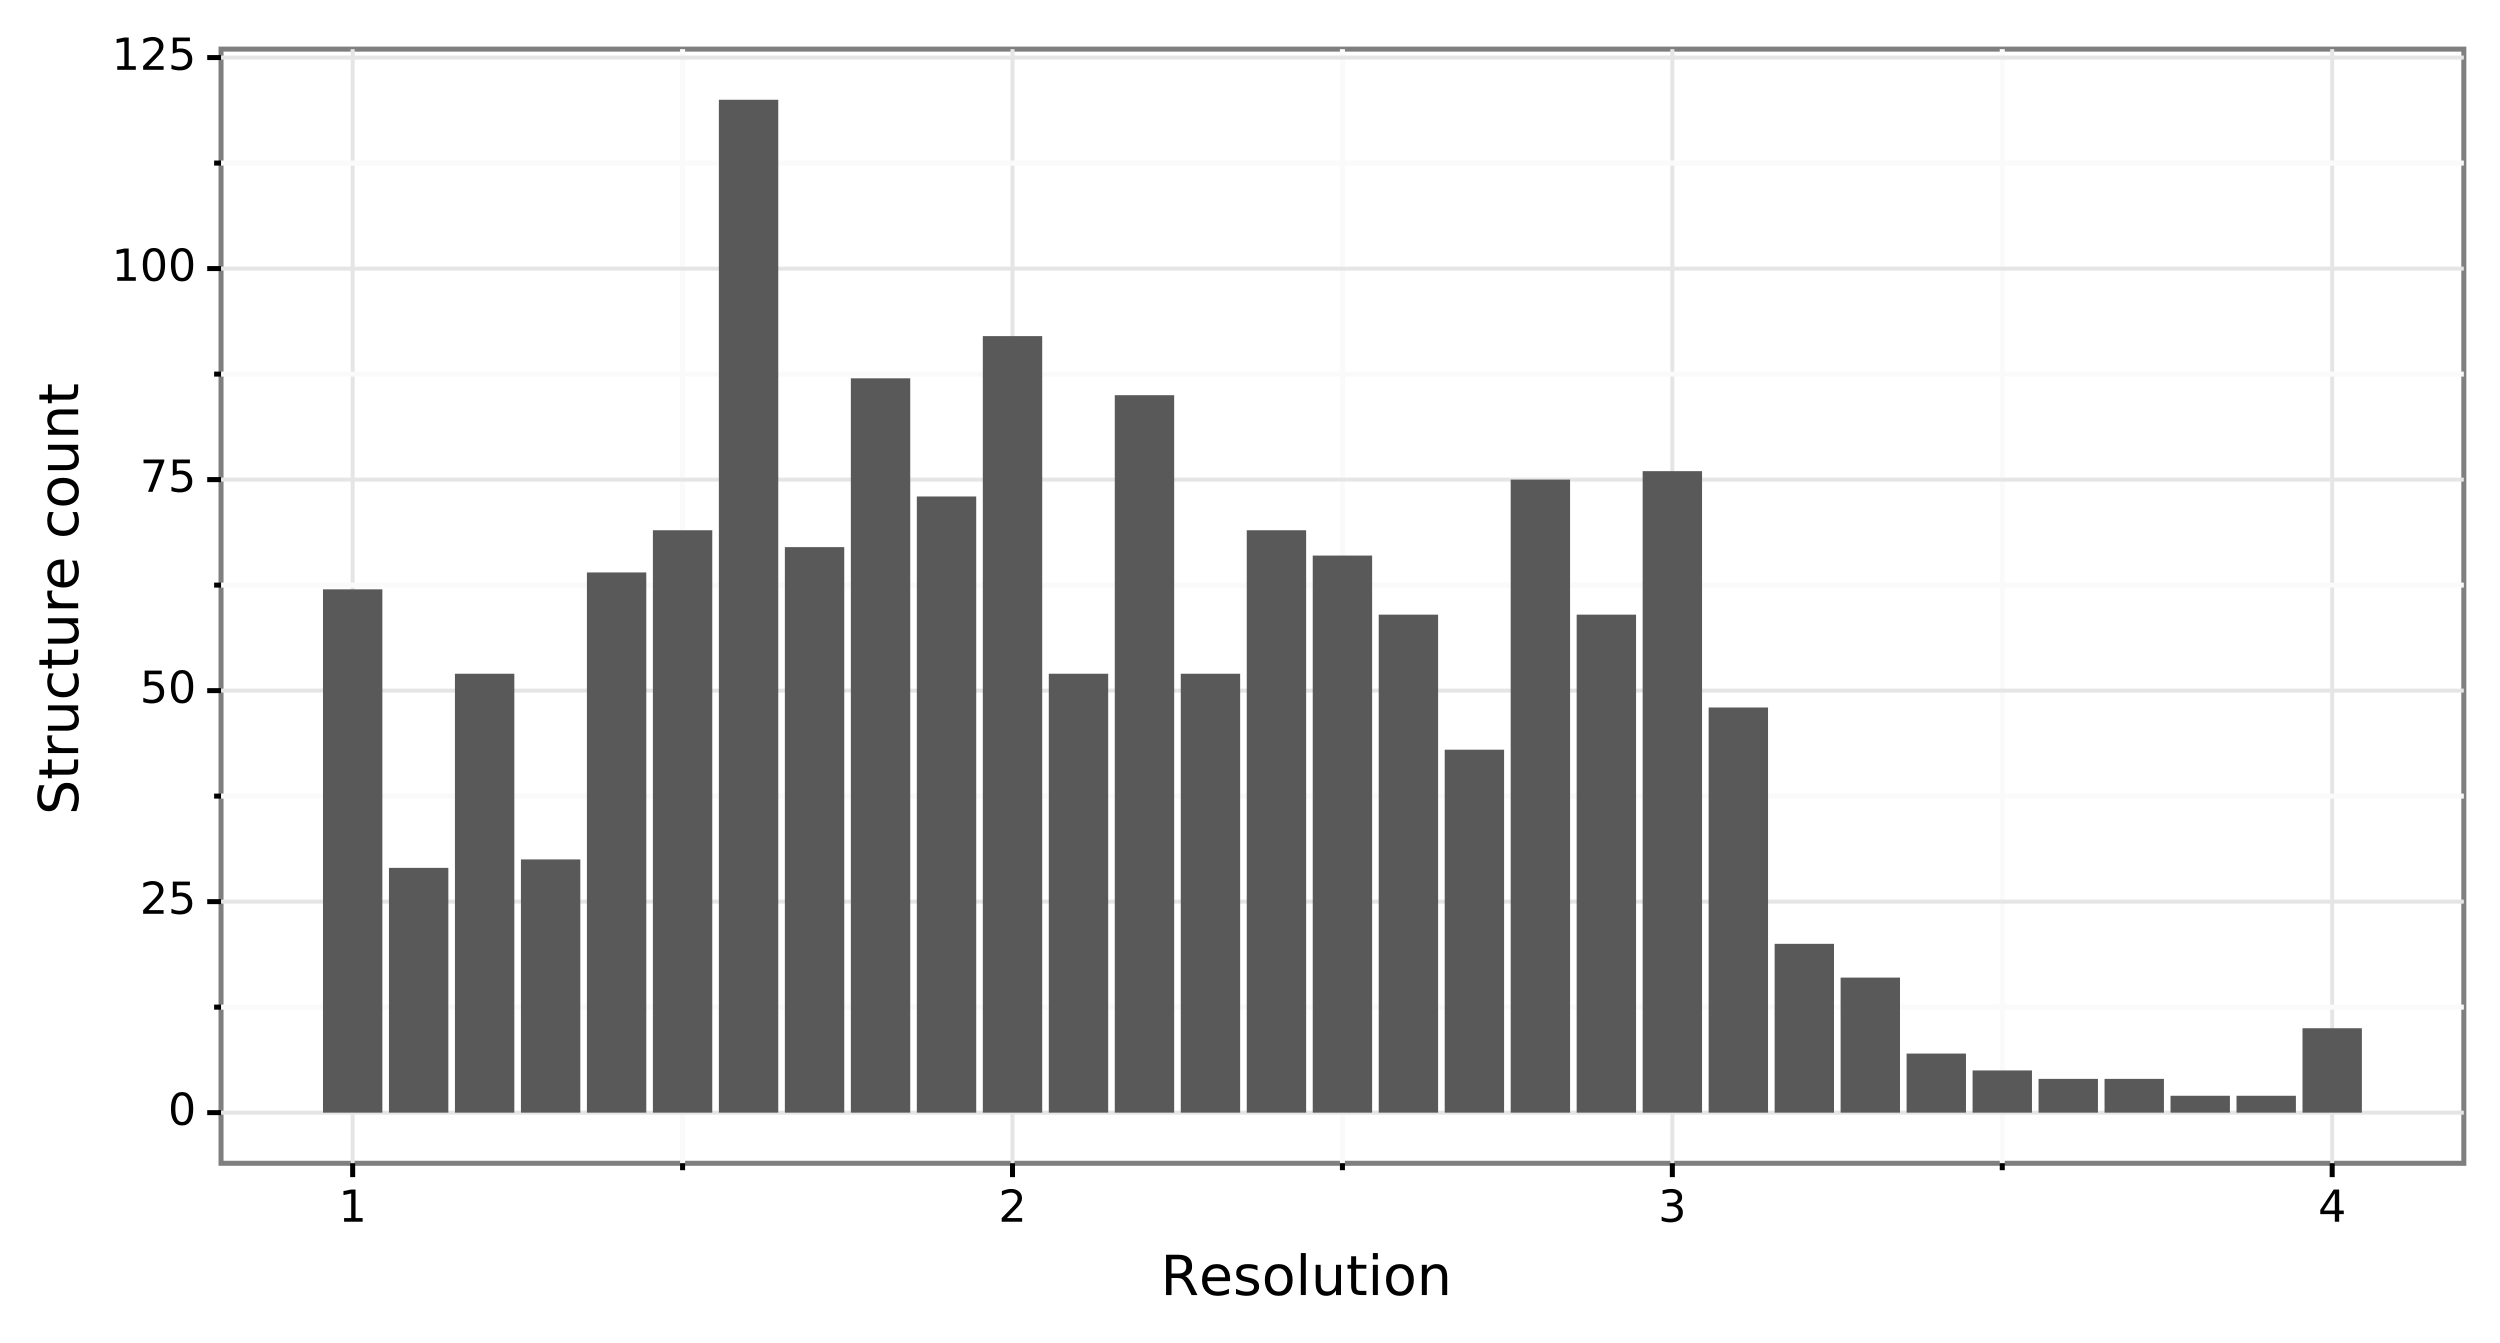
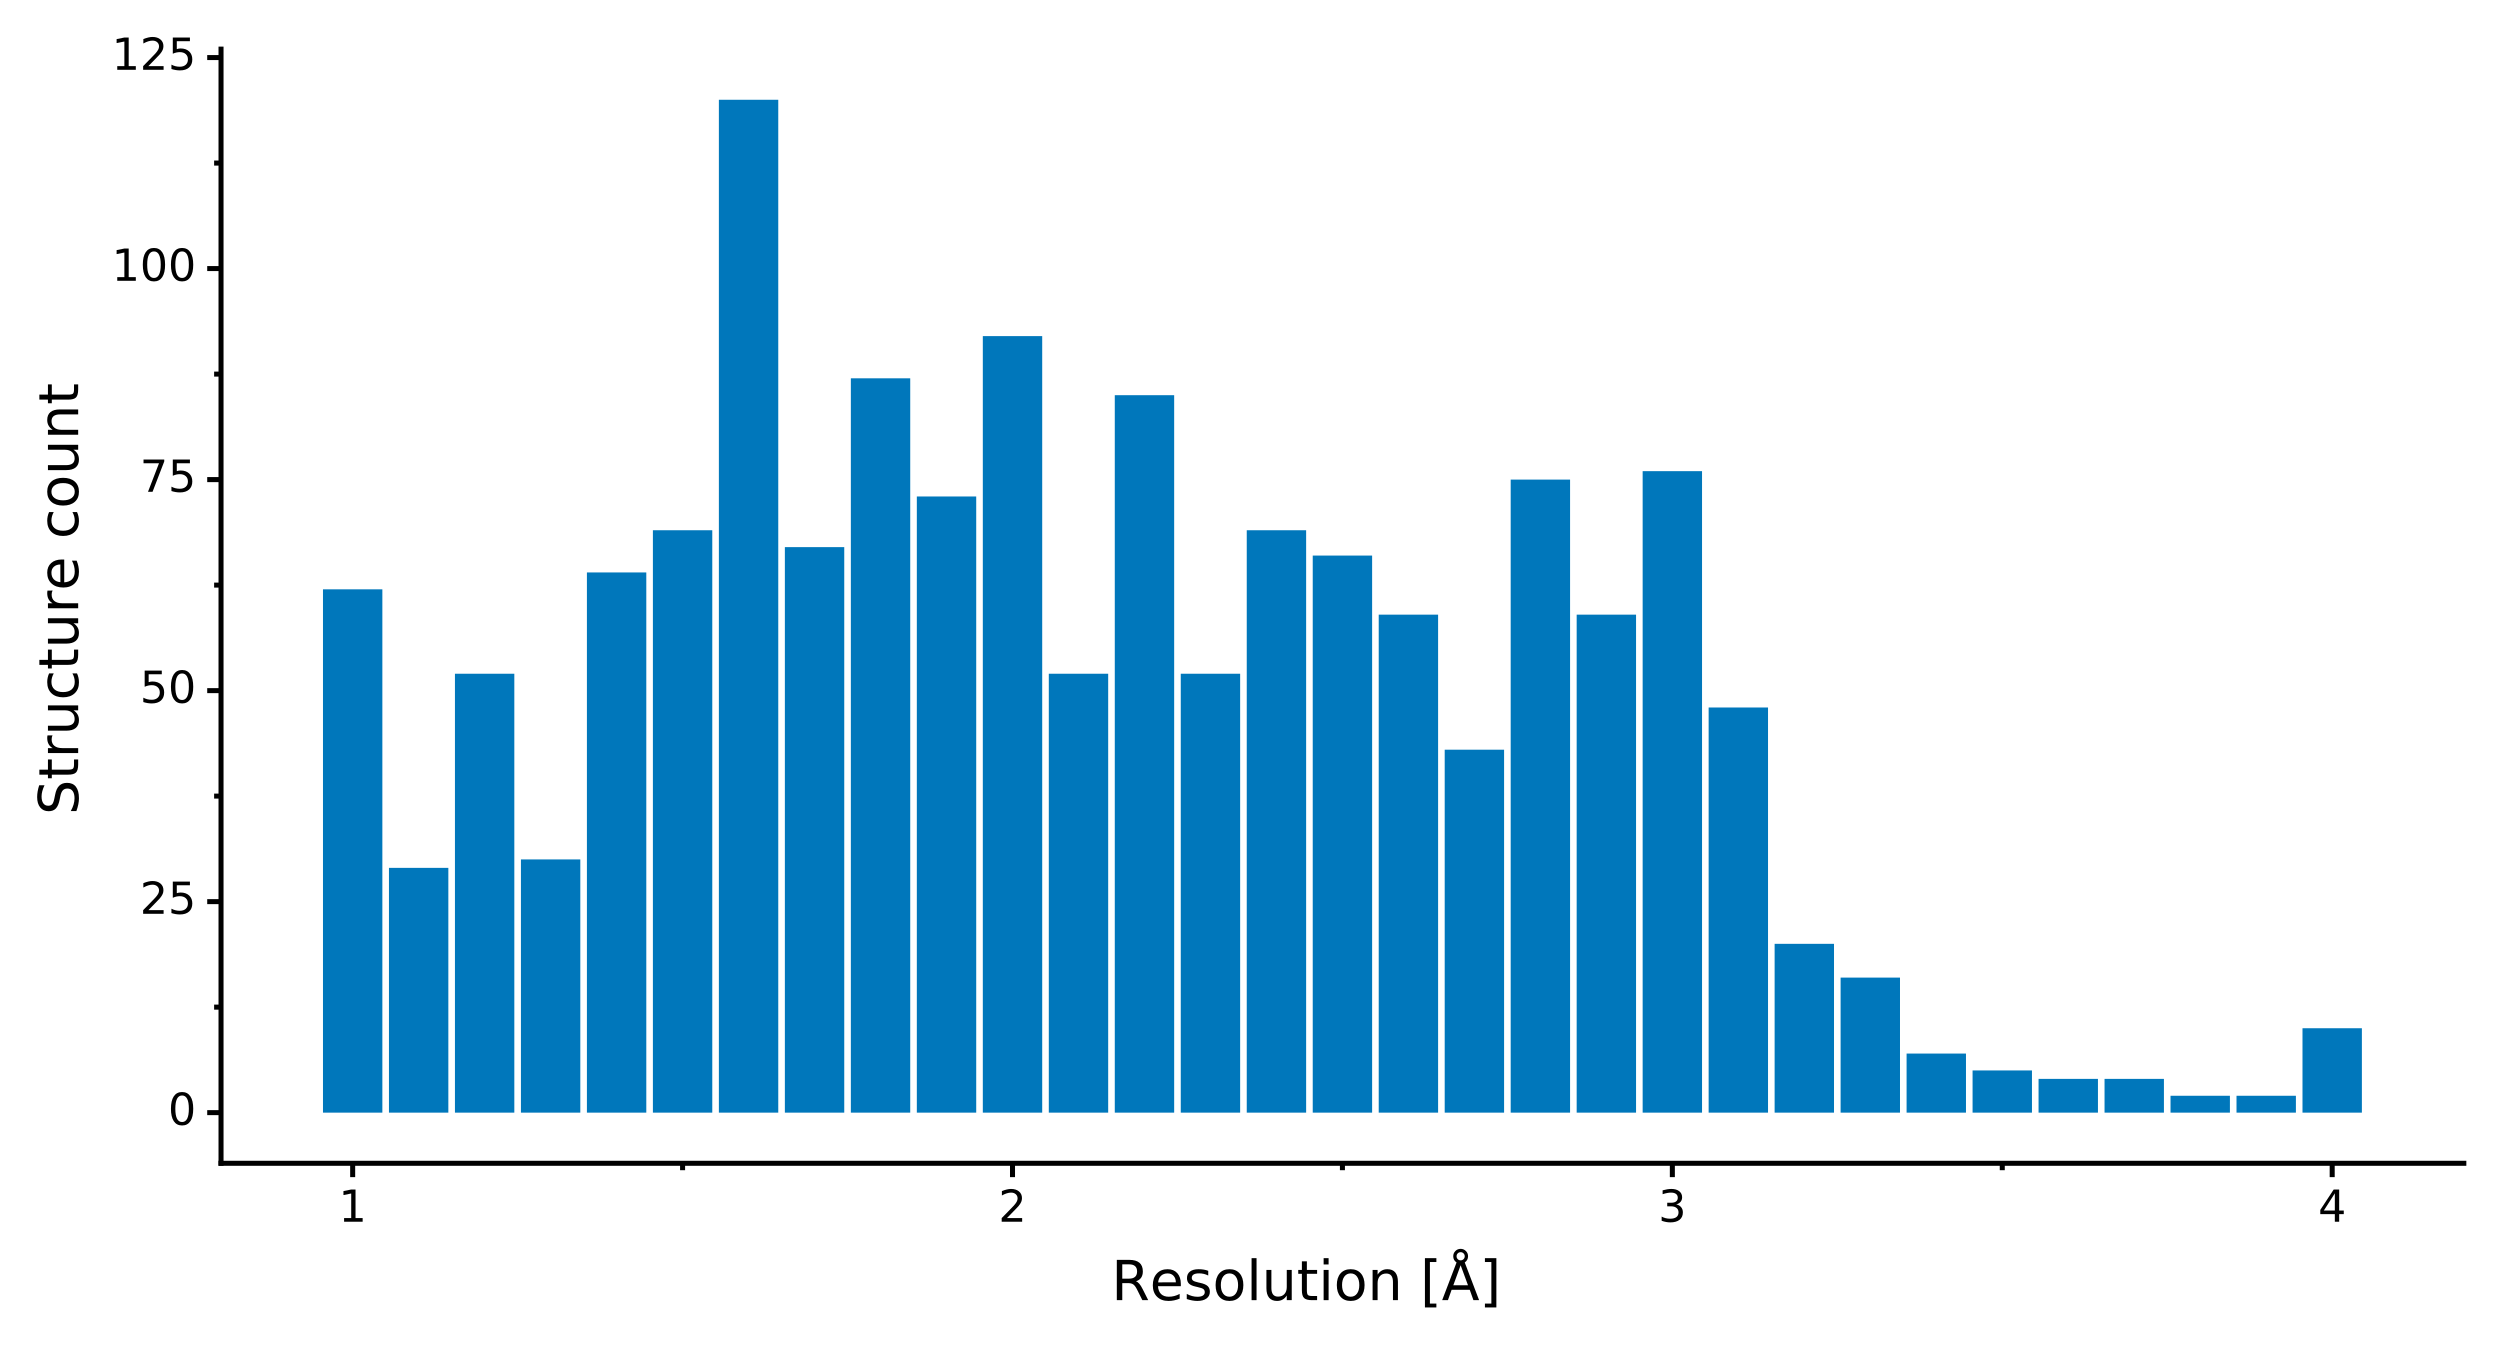
- <svg xmlns="http://www.w3.org/2000/svg" xmlns:xlink="http://www.w3.org/1999/xlink" height="267.251pt" version="1.1" viewBox="0 0 497.593 267.251" width="497.593pt">
+ <svg xmlns="http://www.w3.org/2000/svg" xmlns:xlink="http://www.w3.org/1999/xlink" height="268.267pt" version="1.1" viewBox="0 0 497.593 268.267" width="497.593pt">
  <defs>
    <style type="text/css">
*{stroke-linecap:butt;stroke-linejoin:round;}
  </style>
  </defs>
  <g id="figure_1">
    <g id="patch_1">
-       <path d="M 0 267.251  L 497.593 267.251  L 497.593 0  L 0 0  z " style="fill:#ffffff;stroke:#ffffff;stroke-linejoin:miter;" />
+       <path d="M 0 268.267  L 497.593 268.267  L 497.593 0  L 0 0  z " style="fill:#ffffff;stroke:#ffffff;stroke-linejoin:miter;" />
    </g>
    <g id="axes_1">
      <g id="patch_2">
-         <path d="M 43.993 231.538  L 490.393 231.538  L 490.393 9.778  L 43.993 9.778  z " style="fill:#ffffff;stroke:#7f7f7f;stroke-linejoin:miter;" />
+         <path d="M 43.993 231.538  L 490.393 231.538  L 490.393 9.778  L 43.993 9.778  z " style="fill:#ffffff;" />
      </g>
      <g id="matplotlib.axis_1">
        <g id="xtick_1">
          <g id="line2d_1">
-             <path clip-path="url(#pb5c8cccde1)" d="M 70.194 231.538  L 70.194 9.778  " style="fill:none;stroke:#e5e5e5;stroke-width:0.8;" />
-           </g>
-           <g id="line2d_2">
            <path d="M 70.194 231.538  " style="fill:none;stroke:#000000;stroke-width:1.5;" />
            <defs>
-               <path d="M 0 0  L 0 2.75  " id="m7a4b0e0c43" style="stroke:#000000;" />
-             </defs>
-             <g>
-               <use style="stroke:#000000;" x="70.194" xlink:href="#m7a4b0e0c43" y="231.538" />
+               <path d="M 0 0  L 0 2.75  " id="m43cfe80aae" style="stroke:#000000;" />
+             </defs>
+             <g>
+               <use style="stroke:#000000;" x="70.194" xlink:href="#m43cfe80aae" y="231.538" />
            </g>
          </g>
          <g id="text_1">
            <defs>
              <path d="M 12.406 8.297  L 28.516 8.297  L 28.516 63.922  L 10.984 60.406  L 10.984 69.391  L 28.422 72.906  L 38.281 72.906  L 38.281 8.297  L 54.391 8.297  L 54.391 0  L 12.406 0  z " id="DejaVuSans-49" />
            </defs>
            <g transform="translate(67.39432 243.175)scale(0.088 -0.088)">
              <use xlink:href="#DejaVuSans-49" />
            </g>
          </g>
        </g>
        <g id="xtick_2">
-           <g id="line2d_3">
-             <path clip-path="url(#pb5c8cccde1)" d="M 201.527 231.538  L 201.527 9.778  " style="fill:none;stroke:#e5e5e5;stroke-width:0.8;" />
-           </g>
-           <g id="line2d_4">
+           <g id="line2d_2">
            <path d="M 201.527 231.538  " style="fill:none;stroke:#000000;stroke-width:1.5;" />
            <g>
-               <use style="stroke:#000000;" x="201.527" xlink:href="#m7a4b0e0c43" y="231.538" />
+               <use style="stroke:#000000;" x="201.527" xlink:href="#m43cfe80aae" y="231.538" />
            </g>
          </g>
          <g id="text_2">
            <defs>
              <path d="M 19.188 8.297  L 53.609 8.297  L 53.609 0  L 7.328 0  L 7.328 8.297  Q 12.938 14.109 22.625 23.891  Q 32.328 33.688 34.812 36.531  Q 39.547 41.844 41.422 45.531  Q 43.312 49.219 43.312 52.781  Q 43.312 58.594 39.234 62.25  Q 35.156 65.922 28.609 65.922  Q 23.969 65.922 18.812 64.312  Q 13.672 62.703 7.812 59.422  L 7.812 69.391  Q 13.766 71.781 18.938 73  Q 24.125 74.219 28.422 74.219  Q 39.75 74.219 46.484 68.547  Q 53.219 62.891 53.219 53.422  Q 53.219 48.922 51.531 44.891  Q 49.859 40.875 45.406 35.406  Q 44.188 33.984 37.641 27.219  Q 31.109 20.453 19.188 8.297  z " id="DejaVuSans-50" />
            </defs>
            <g transform="translate(198.7271 243.175)scale(0.088 -0.088)">
              <use xlink:href="#DejaVuSans-50" />
            </g>
          </g>
        </g>
        <g id="xtick_3">
-           <g id="line2d_5">
-             <path clip-path="url(#pb5c8cccde1)" d="M 332.859 231.538  L 332.859 9.778  " style="fill:none;stroke:#e5e5e5;stroke-width:0.8;" />
-           </g>
-           <g id="line2d_6">
+           <g id="line2d_3">
            <path d="M 332.859 231.538  " style="fill:none;stroke:#000000;stroke-width:1.5;" />
            <g>
-               <use style="stroke:#000000;" x="332.859" xlink:href="#m7a4b0e0c43" y="231.538" />
+               <use style="stroke:#000000;" x="332.859" xlink:href="#m43cfe80aae" y="231.538" />
            </g>
          </g>
          <g id="text_3">
            <defs>
              <path d="M 40.578 39.312  Q 47.656 37.797 51.625 33  Q 55.609 28.219 55.609 21.188  Q 55.609 10.406 48.188 4.484  Q 40.766 -1.422 27.094 -1.422  Q 22.516 -1.422 17.656 -0.516  Q 12.797 0.391 7.625 2.203  L 7.625 11.719  Q 11.719 9.328 16.594 8.109  Q 21.484 6.891 26.812 6.891  Q 36.078 6.891 40.938 10.547  Q 45.797 14.203 45.797 21.188  Q 45.797 27.641 41.281 31.266  Q 36.766 34.906 28.719 34.906  L 20.219 34.906  L 20.219 43.016  L 29.109 43.016  Q 36.375 43.016 40.234 45.922  Q 44.094 48.828 44.094 54.297  Q 44.094 59.906 40.109 62.906  Q 36.141 65.922 28.719 65.922  Q 24.656 65.922 20.016 65.031  Q 15.375 64.156 9.812 62.312  L 9.812 71.094  Q 15.438 72.656 20.344 73.438  Q 25.25 74.219 29.594 74.219  Q 40.828 74.219 47.359 69.109  Q 53.906 64.016 53.906 55.328  Q 53.906 49.266 50.438 45.094  Q 46.969 40.922 40.578 39.312  z " id="DejaVuSans-51" />
            </defs>
            <g transform="translate(330.0598 243.175)scale(0.088 -0.088)">
              <use xlink:href="#DejaVuSans-51" />
            </g>
          </g>
        </g>
        <g id="xtick_4">
-           <g id="line2d_7">
-             <path clip-path="url(#pb5c8cccde1)" d="M 464.192 231.538  L 464.192 9.778  " style="fill:none;stroke:#e5e5e5;stroke-width:0.8;" />
-           </g>
-           <g id="line2d_8">
+           <g id="line2d_4">
            <path d="M 464.192 231.538  " style="fill:none;stroke:#000000;stroke-width:1.5;" />
            <g>
-               <use style="stroke:#000000;" x="464.192" xlink:href="#m7a4b0e0c43" y="231.538" />
+               <use style="stroke:#000000;" x="464.192" xlink:href="#m43cfe80aae" y="231.538" />
            </g>
          </g>
          <g id="text_4">
            <defs>
              <path d="M 37.797 64.312  L 12.891 25.391  L 37.797 25.391  z M 35.203 72.906  L 47.609 72.906  L 47.609 25.391  L 58.016 25.391  L 58.016 17.188  L 47.609 17.188  L 47.609 0  L 37.797 0  L 37.797 17.188  L 4.891 17.188  L 4.891 26.703  z " id="DejaVuSans-52" />
            </defs>
            <g transform="translate(461.3926 243.175)scale(0.088 -0.088)">
              <use xlink:href="#DejaVuSans-52" />
            </g>
          </g>
        </g>
        <g id="xtick_5">
-           <g id="line2d_9">
-             <path clip-path="url(#pb5c8cccde1)" d="M 135.86 231.538  L 135.86 9.778  " style="fill:none;stroke:#fafafa;" />
-           </g>
-           <g id="line2d_10">
+           <g id="line2d_5">
            <path d="M 135.86 231.538  " style="fill:none;stroke:#000000;stroke-width:1.5;" />
            <defs>
-               <path d="M 0 0  L 0 1.375  " id="m9c6e19671c" style="stroke:#000000;" />
-             </defs>
-             <g>
-               <use style="stroke:#000000;" x="135.86" xlink:href="#m9c6e19671c" y="231.538" />
+               <path d="M 0 0  L 0 1.375  " id="mf345b329a4" style="stroke:#000000;" />
+             </defs>
+             <g>
+               <use style="stroke:#000000;" x="135.86" xlink:href="#mf345b329a4" y="231.538" />
            </g>
          </g>
        </g>
        <g id="xtick_6">
-           <g id="line2d_11">
-             <path clip-path="url(#pb5c8cccde1)" d="M 267.193 231.538  L 267.193 9.778  " style="fill:none;stroke:#fafafa;" />
-           </g>
-           <g id="line2d_12">
+           <g id="line2d_6">
            <path d="M 267.193 231.538  " style="fill:none;stroke:#000000;stroke-width:1.5;" />
            <g>
-               <use style="stroke:#000000;" x="267.193" xlink:href="#m9c6e19671c" y="231.538" />
+               <use style="stroke:#000000;" x="267.193" xlink:href="#mf345b329a4" y="231.538" />
            </g>
          </g>
        </g>
        <g id="xtick_7">
-           <g id="line2d_13">
-             <path clip-path="url(#pb5c8cccde1)" d="M 398.526 231.538  L 398.526 9.778  " style="fill:none;stroke:#fafafa;" />
-           </g>
-           <g id="line2d_14">
+           <g id="line2d_7">
            <path d="M 398.526 231.538  " style="fill:none;stroke:#000000;stroke-width:1.5;" />
            <g>
-               <use style="stroke:#000000;" x="398.526" xlink:href="#m9c6e19671c" y="231.538" />
+               <use style="stroke:#000000;" x="398.526" xlink:href="#mf345b329a4" y="231.538" />
            </g>
          </g>
        </g>
        <g id="text_5">
          <defs>
            <path d="M 44.391 34.188  Q 47.562 33.109 50.562 29.594  Q 53.562 26.078 56.594 19.922  L 66.609 0  L 56 0  L 46.688 18.703  Q 43.062 26.031 39.672 28.422  Q 36.281 30.812 30.422 30.812  L 19.672 30.812  L 19.672 0  L 9.812 0  L 9.812 72.906  L 32.078 72.906  Q 44.578 72.906 50.734 67.672  Q 56.891 62.453 56.891 51.906  Q 56.891 45.016 53.688 40.469  Q 50.484 35.938 44.391 34.188  z M 19.672 64.797  L 19.672 38.922  L 32.078 38.922  Q 39.203 38.922 42.844 42.219  Q 46.484 45.516 46.484 51.906  Q 46.484 58.297 42.844 61.547  Q 39.203 64.797 32.078 64.797  z " id="DejaVuSans-82" />
            <path d="M 56.203 29.594  L 56.203 25.203  L 14.891 25.203  Q 15.484 15.922 20.484 11.062  Q 25.484 6.203 34.422 6.203  Q 39.594 6.203 44.453 7.469  Q 49.312 8.734 54.109 11.281  L 54.109 2.781  Q 49.266 0.734 44.188 -0.344  Q 39.109 -1.422 33.891 -1.422  Q 20.797 -1.422 13.156 6.188  Q 5.516 13.812 5.516 26.812  Q 5.516 40.234 12.766 48.109  Q 20.016 56 32.328 56  Q 43.359 56 49.781 48.891  Q 56.203 41.797 56.203 29.594  z M 47.219 32.234  Q 47.125 39.594 43.094 43.984  Q 39.062 48.391 32.422 48.391  Q 24.906 48.391 20.391 44.141  Q 15.875 39.891 15.188 32.172  z " id="DejaVuSans-101" />
            <path d="M 44.281 53.078  L 44.281 44.578  Q 40.484 46.531 36.375 47.5  Q 32.281 48.484 27.875 48.484  Q 21.188 48.484 17.844 46.438  Q 14.5 44.391 14.5 40.281  Q 14.5 37.156 16.891 35.375  Q 19.281 33.594 26.516 31.984  L 29.594 31.297  Q 39.156 29.25 43.188 25.516  Q 47.219 21.781 47.219 15.094  Q 47.219 7.469 41.188 3.016  Q 35.156 -1.422 24.609 -1.422  Q 20.219 -1.422 15.453 -0.562  Q 10.688 0.297 5.422 2  L 5.422 11.281  Q 10.406 8.688 15.234 7.391  Q 20.062 6.109 24.812 6.109  Q 31.156 6.109 34.562 8.281  Q 37.984 10.453 37.984 14.406  Q 37.984 18.062 35.516 20.016  Q 33.062 21.969 24.703 23.781  L 21.578 24.516  Q 13.234 26.266 9.516 29.906  Q 5.812 33.547 5.812 39.891  Q 5.812 47.609 11.281 51.797  Q 16.75 56 26.812 56  Q 31.781 56 36.172 55.266  Q 40.578 54.547 44.281 53.078  z " id="DejaVuSans-115" />
            <path d="M 30.609 48.391  Q 23.391 48.391 19.188 42.75  Q 14.984 37.109 14.984 27.297  Q 14.984 17.484 19.156 11.844  Q 23.344 6.203 30.609 6.203  Q 37.797 6.203 41.984 11.859  Q 46.188 17.531 46.188 27.297  Q 46.188 37.016 41.984 42.703  Q 37.797 48.391 30.609 48.391  z M 30.609 56  Q 42.328 56 49.016 48.375  Q 55.719 40.766 55.719 27.297  Q 55.719 13.875 49.016 6.219  Q 42.328 -1.422 30.609 -1.422  Q 18.844 -1.422 12.172 6.219  Q 5.516 13.875 5.516 27.297  Q 5.516 40.766 12.172 48.375  Q 18.844 56 30.609 56  z " id="DejaVuSans-111" />
            <path d="M 9.422 75.984  L 18.406 75.984  L 18.406 0  L 9.422 0  z " id="DejaVuSans-108" />
            <path d="M 8.5 21.578  L 8.5 54.688  L 17.484 54.688  L 17.484 21.922  Q 17.484 14.156 20.5 10.266  Q 23.531 6.391 29.594 6.391  Q 36.859 6.391 41.078 11.031  Q 45.312 15.672 45.312 23.688  L 45.312 54.688  L 54.297 54.688  L 54.297 0  L 45.312 0  L 45.312 8.406  Q 42.047 3.422 37.719 1  Q 33.406 -1.422 27.688 -1.422  Q 18.266 -1.422 13.375 4.438  Q 8.5 10.297 8.5 21.578  z M 31.109 56  z " id="DejaVuSans-117" />
            <path d="M 18.312 70.219  L 18.312 54.688  L 36.812 54.688  L 36.812 47.703  L 18.312 47.703  L 18.312 18.016  Q 18.312 11.328 20.141 9.422  Q 21.969 7.516 27.594 7.516  L 36.812 7.516  L 36.812 0  L 27.594 0  Q 17.188 0 13.234 3.875  Q 9.281 7.766 9.281 18.016  L 9.281 47.703  L 2.688 47.703  L 2.688 54.688  L 9.281 54.688  L 9.281 70.219  z " id="DejaVuSans-116" />
            <path d="M 9.422 54.688  L 18.406 54.688  L 18.406 0  L 9.422 0  z M 9.422 75.984  L 18.406 75.984  L 18.406 64.594  L 9.422 64.594  z " id="DejaVuSans-105" />
            <path d="M 54.891 33.016  L 54.891 0  L 45.906 0  L 45.906 32.719  Q 45.906 40.484 42.875 44.328  Q 39.844 48.188 33.797 48.188  Q 26.516 48.188 22.312 43.547  Q 18.109 38.922 18.109 30.906  L 18.109 0  L 9.078 0  L 9.078 54.688  L 18.109 54.688  L 18.109 46.188  Q 21.344 51.125 25.703 53.562  Q 30.078 56 35.797 56  Q 45.219 56 50.047 50.172  Q 54.891 44.344 54.891 33.016  z " id="DejaVuSans-110" />
+             <path id="DejaVuSans-32" />
+             <path d="M 8.594 75.984  L 29.297 75.984  L 29.297 69  L 17.578 69  L 17.578 -6.203  L 29.297 -6.203  L 29.297 -13.188  L 8.594 -13.188  z " id="DejaVuSans-91" />
+             <path d="M 41.609 79.391  Q 41.609 82.469 39.422 84.641  Q 37.25 86.812 34.188 86.812  Q 31.062 86.812 28.938 84.688  Q 26.812 82.562 26.812 79.391  Q 26.812 76.312 28.953 74.156  Q 31.109 72.016 34.188 72.016  Q 37.25 72.016 39.422 74.156  Q 41.609 76.312 41.609 79.391  z M 34.188 63.188  L 20.906 26.906  L 47.516 26.906  z M 26.812 68.219  Q 23.828 70.219 22.312 73.016  Q 20.797 75.828 20.797 79.391  Q 20.797 85.016 24.672 88.922  Q 28.562 92.828 34.188 92.828  Q 39.75 92.828 43.672 88.891  Q 47.609 84.969 47.609 79.391  Q 47.609 75.984 46.062 73.094  Q 44.531 70.219 41.609 68.219  L 67.578 0  L 57.328 0  L 50.688 18.703  L 17.828 18.703  L 11.188 0  L 0.781 0  z " id="DejaVuSans-197" />
+             <path d="M 30.422 75.984  L 30.422 -13.188  L 9.719 -13.188  L 9.719 -6.203  L 21.391 -6.203  L 21.391 69  L 9.719 69  L 9.719 75.984  z " id="DejaVuSans-93" />
          </defs>
-           <g transform="translate(231.0114 257.7634)scale(0.11 -0.11)">
+           <g transform="translate(221.2093 258.7792)scale(0.11 -0.11)">
            <use xlink:href="#DejaVuSans-82" />
            <use x="69.42" xlink:href="#DejaVuSans-101" />
            <use x="130.943" xlink:href="#DejaVuSans-115" />
            <use x="183.043" xlink:href="#DejaVuSans-111" />
            <use x="244.225" xlink:href="#DejaVuSans-108" />
            <use x="272.008" xlink:href="#DejaVuSans-117" />
            <use x="335.387" xlink:href="#DejaVuSans-116" />
            <use x="374.596" xlink:href="#DejaVuSans-105" />
            <use x="402.379" xlink:href="#DejaVuSans-111" />
            <use x="463.561" xlink:href="#DejaVuSans-110" />
+             <use x="526.939" xlink:href="#DejaVuSans-32" />
+             <use x="558.727" xlink:href="#DejaVuSans-91" />
+             <use x="597.74" xlink:href="#DejaVuSans-197" />
+             <use x="666.148" xlink:href="#DejaVuSans-93" />
          </g>
        </g>
      </g>
      <g id="matplotlib.axis_2">
        <g id="ytick_1">
-           <g id="line2d_15">
-             <path clip-path="url(#pb5c8cccde1)" d="M 43.993 221.458  L 490.393 221.458  " style="fill:none;stroke:#e5e5e5;stroke-width:0.8;" />
-           </g>
-           <g id="line2d_16">
+           <g id="line2d_8">
            <path d="M 43.993 221.458  " style="fill:none;stroke:#000000;stroke-width:1.5;" />
            <defs>
-               <path d="M 0 0  L -2.75 0  " id="m818d810765" style="stroke:#000000;" />
-             </defs>
-             <g>
-               <use style="stroke:#000000;" x="43.993" xlink:href="#m818d810765" y="221.458" />
+               <path d="M 0 0  L -2.75 0  " id="m99320b392f" style="stroke:#000000;" />
+             </defs>
+             <g>
+               <use style="stroke:#000000;" x="43.993" xlink:href="#m99320b392f" y="221.458" />
            </g>
          </g>
          <g id="text_6">
            <defs>
              <path d="M 31.781 66.406  Q 24.172 66.406 20.328 58.906  Q 16.5 51.422 16.5 36.375  Q 16.5 21.391 20.328 13.891  Q 24.172 6.391 31.781 6.391  Q 39.453 6.391 43.281 13.891  Q 47.125 21.391 47.125 36.375  Q 47.125 51.422 43.281 58.906  Q 39.453 66.406 31.781 66.406  z M 31.781 74.219  Q 44.047 74.219 50.516 64.516  Q 56.984 54.828 56.984 36.375  Q 56.984 17.969 50.516 8.266  Q 44.047 -1.422 31.781 -1.422  Q 19.531 -1.422 13.062 8.266  Q 6.594 17.969 6.594 36.375  Q 6.594 54.828 13.062 64.516  Q 19.531 74.219 31.781 74.219  z " id="DejaVuSans-48" />
            </defs>
            <g transform="translate(33.44394 223.8866)scale(0.088 -0.088)">
              <use xlink:href="#DejaVuSans-48" />
            </g>
          </g>
        </g>
        <g id="ytick_2">
-           <g id="line2d_17">
-             <path clip-path="url(#pb5c8cccde1)" d="M 43.993 179.458  L 490.393 179.458  " style="fill:none;stroke:#e5e5e5;stroke-width:0.8;" />
-           </g>
-           <g id="line2d_18">
+           <g id="line2d_9">
            <path d="M 43.993 179.458  " style="fill:none;stroke:#000000;stroke-width:1.5;" />
            <g>
-               <use style="stroke:#000000;" x="43.993" xlink:href="#m818d810765" y="179.458" />
+               <use style="stroke:#000000;" x="43.993" xlink:href="#m99320b392f" y="179.458" />
            </g>
          </g>
          <g id="text_7">
            <defs>
              <path d="M 10.797 72.906  L 49.516 72.906  L 49.516 64.594  L 19.828 64.594  L 19.828 46.734  Q 21.969 47.469 24.109 47.828  Q 26.266 48.188 28.422 48.188  Q 40.625 48.188 47.75 41.5  Q 54.891 34.812 54.891 23.391  Q 54.891 11.625 47.562 5.094  Q 40.234 -1.422 26.906 -1.422  Q 22.312 -1.422 17.547 -0.641  Q 12.797 0.141 7.719 1.703  L 7.719 11.625  Q 12.109 9.234 16.797 8.062  Q 21.484 6.891 26.703 6.891  Q 35.156 6.891 40.078 11.328  Q 45.016 15.766 45.016 23.391  Q 45.016 31 40.078 35.438  Q 35.156 39.891 26.703 39.891  Q 22.75 39.891 18.812 39.016  Q 14.891 38.141 10.797 36.281  z " id="DejaVuSans-53" />
            </defs>
            <g transform="translate(27.84494 181.8866)scale(0.088 -0.088)">
              <use xlink:href="#DejaVuSans-50" />
              <use x="63.623" xlink:href="#DejaVuSans-53" />
            </g>
          </g>
        </g>
        <g id="ytick_3">
-           <g id="line2d_19">
-             <path clip-path="url(#pb5c8cccde1)" d="M 43.993 137.458  L 490.393 137.458  " style="fill:none;stroke:#e5e5e5;stroke-width:0.8;" />
-           </g>
-           <g id="line2d_20">
+           <g id="line2d_10">
            <path d="M 43.993 137.458  " style="fill:none;stroke:#000000;stroke-width:1.5;" />
            <g>
-               <use style="stroke:#000000;" x="43.993" xlink:href="#m818d810765" y="137.458" />
+               <use style="stroke:#000000;" x="43.993" xlink:href="#m99320b392f" y="137.458" />
            </g>
          </g>
          <g id="text_8">
            <g transform="translate(27.84494 139.8866)scale(0.088 -0.088)">
              <use xlink:href="#DejaVuSans-53" />
              <use x="63.623" xlink:href="#DejaVuSans-48" />
            </g>
          </g>
        </g>
        <g id="ytick_4">
-           <g id="line2d_21">
-             <path clip-path="url(#pb5c8cccde1)" d="M 43.993 95.458  L 490.393 95.458  " style="fill:none;stroke:#e5e5e5;stroke-width:0.8;" />
-           </g>
-           <g id="line2d_22">
+           <g id="line2d_11">
            <path d="M 43.993 95.458  " style="fill:none;stroke:#000000;stroke-width:1.5;" />
            <g>
-               <use style="stroke:#000000;" x="43.993" xlink:href="#m818d810765" y="95.458" />
+               <use style="stroke:#000000;" x="43.993" xlink:href="#m99320b392f" y="95.458" />
            </g>
          </g>
          <g id="text_9">
            <defs>
              <path d="M 8.203 72.906  L 55.078 72.906  L 55.078 68.703  L 28.609 0  L 18.312 0  L 43.219 64.594  L 8.203 64.594  z " id="DejaVuSans-55" />
            </defs>
            <g transform="translate(27.84494 97.88662)scale(0.088 -0.088)">
              <use xlink:href="#DejaVuSans-55" />
              <use x="63.623" xlink:href="#DejaVuSans-53" />
            </g>
          </g>
        </g>
        <g id="ytick_5">
-           <g id="line2d_23">
-             <path clip-path="url(#pb5c8cccde1)" d="M 43.993 53.458  L 490.393 53.458  " style="fill:none;stroke:#e5e5e5;stroke-width:0.8;" />
-           </g>
-           <g id="line2d_24">
+           <g id="line2d_12">
            <path d="M 43.993 53.458  " style="fill:none;stroke:#000000;stroke-width:1.5;" />
            <g>
-               <use style="stroke:#000000;" x="43.993" xlink:href="#m818d810765" y="53.458" />
+               <use style="stroke:#000000;" x="43.993" xlink:href="#m99320b392f" y="53.458" />
            </g>
          </g>
          <g id="text_10">
            <g transform="translate(22.24594 55.88663)scale(0.088 -0.088)">
              <use xlink:href="#DejaVuSans-49" />
              <use x="63.623" xlink:href="#DejaVuSans-48" />
              <use x="127.246" xlink:href="#DejaVuSans-48" />
            </g>
          </g>
        </g>
        <g id="ytick_6">
-           <g id="line2d_25">
-             <path clip-path="url(#pb5c8cccde1)" d="M 43.993 11.458  L 490.393 11.458  " style="fill:none;stroke:#e5e5e5;stroke-width:0.8;" />
-           </g>
-           <g id="line2d_26">
+           <g id="line2d_13">
            <path d="M 43.993 11.458  " style="fill:none;stroke:#000000;stroke-width:1.5;" />
            <g>
-               <use style="stroke:#000000;" x="43.993" xlink:href="#m818d810765" y="11.458" />
+               <use style="stroke:#000000;" x="43.993" xlink:href="#m99320b392f" y="11.458" />
            </g>
          </g>
          <g id="text_11">
            <g transform="translate(22.24594 13.88663)scale(0.088 -0.088)">
              <use xlink:href="#DejaVuSans-49" />
              <use x="63.623" xlink:href="#DejaVuSans-50" />
              <use x="127.246" xlink:href="#DejaVuSans-53" />
            </g>
          </g>
        </g>
        <g id="ytick_7">
-           <g id="line2d_27">
-             <path clip-path="url(#pb5c8cccde1)" d="M 43.993 200.458  L 490.393 200.458  " style="fill:none;stroke:#fafafa;" />
-           </g>
-           <g id="line2d_28">
+           <g id="line2d_14">
            <path d="M 43.993 200.458  " style="fill:none;stroke:#000000;stroke-width:1.5;" />
            <defs>
-               <path d="M 0 0  L -1.375 0  " id="m9dc2eac19a" style="stroke:#000000;" />
-             </defs>
-             <g>
-               <use style="stroke:#000000;" x="43.993" xlink:href="#m9dc2eac19a" y="200.458" />
+               <path d="M 0 0  L -1.375 0  " id="m3105a92fac" style="stroke:#000000;" />
+             </defs>
+             <g>
+               <use style="stroke:#000000;" x="43.993" xlink:href="#m3105a92fac" y="200.458" />
            </g>
          </g>
        </g>
        <g id="ytick_8">
-           <g id="line2d_29">
-             <path clip-path="url(#pb5c8cccde1)" d="M 43.993 158.458  L 490.393 158.458  " style="fill:none;stroke:#fafafa;" />
-           </g>
-           <g id="line2d_30">
+           <g id="line2d_15">
            <path d="M 43.993 158.458  " style="fill:none;stroke:#000000;stroke-width:1.5;" />
            <g>
-               <use style="stroke:#000000;" x="43.993" xlink:href="#m9dc2eac19a" y="158.458" />
+               <use style="stroke:#000000;" x="43.993" xlink:href="#m3105a92fac" y="158.458" />
            </g>
          </g>
        </g>
        <g id="ytick_9">
-           <g id="line2d_31">
-             <path clip-path="url(#pb5c8cccde1)" d="M 43.993 116.458  L 490.393 116.458  " style="fill:none;stroke:#fafafa;" />
-           </g>
-           <g id="line2d_32">
+           <g id="line2d_16">
            <path d="M 43.993 116.458  " style="fill:none;stroke:#000000;stroke-width:1.5;" />
            <g>
-               <use style="stroke:#000000;" x="43.993" xlink:href="#m9dc2eac19a" y="116.458" />
+               <use style="stroke:#000000;" x="43.993" xlink:href="#m3105a92fac" y="116.458" />
            </g>
          </g>
        </g>
        <g id="ytick_10">
-           <g id="line2d_33">
-             <path clip-path="url(#pb5c8cccde1)" d="M 43.993 74.458  L 490.393 74.458  " style="fill:none;stroke:#fafafa;" />
-           </g>
-           <g id="line2d_34">
+           <g id="line2d_17">
            <path d="M 43.993 74.458  " style="fill:none;stroke:#000000;stroke-width:1.5;" />
            <g>
-               <use style="stroke:#000000;" x="43.993" xlink:href="#m9dc2eac19a" y="74.458" />
+               <use style="stroke:#000000;" x="43.993" xlink:href="#m3105a92fac" y="74.458" />
            </g>
          </g>
        </g>
        <g id="ytick_11">
-           <g id="line2d_35">
-             <path clip-path="url(#pb5c8cccde1)" d="M 43.993 32.458  L 490.393 32.458  " style="fill:none;stroke:#fafafa;" />
-           </g>
-           <g id="line2d_36">
+           <g id="line2d_18">
            <path d="M 43.993 32.458  " style="fill:none;stroke:#000000;stroke-width:1.5;" />
            <g>
-               <use style="stroke:#000000;" x="43.993" xlink:href="#m9dc2eac19a" y="32.458" />
+               <use style="stroke:#000000;" x="43.993" xlink:href="#m3105a92fac" y="32.458" />
            </g>
          </g>
        </g>
        <g id="text_12">
          <defs>
            <path d="M 53.516 70.516  L 53.516 60.891  Q 47.906 63.578 42.922 64.891  Q 37.938 66.219 33.297 66.219  Q 25.25 66.219 20.875 63.094  Q 16.5 59.969 16.5 54.203  Q 16.5 49.359 19.406 46.891  Q 22.312 44.438 30.422 42.922  L 36.375 41.703  Q 47.406 39.594 52.656 34.297  Q 57.906 29 57.906 20.125  Q 57.906 9.516 50.797 4.047  Q 43.703 -1.422 29.984 -1.422  Q 24.812 -1.422 18.969 -0.25  Q 13.141 0.922 6.891 3.219  L 6.891 13.375  Q 12.891 10.016 18.656 8.297  Q 24.422 6.594 29.984 6.594  Q 38.422 6.594 43.016 9.906  Q 47.609 13.234 47.609 19.391  Q 47.609 24.75 44.312 27.781  Q 41.016 30.812 33.5 32.328  L 27.484 33.5  Q 16.453 35.688 11.516 40.375  Q 6.594 45.062 6.594 53.422  Q 6.594 63.094 13.406 68.656  Q 20.219 74.219 32.172 74.219  Q 37.312 74.219 42.625 73.281  Q 47.953 72.359 53.516 70.516  z " id="DejaVuSans-83" />
            <path d="M 41.109 46.297  Q 39.594 47.172 37.812 47.578  Q 36.031 48 33.891 48  Q 26.266 48 22.188 43.047  Q 18.109 38.094 18.109 28.812  L 18.109 0  L 9.078 0  L 9.078 54.688  L 18.109 54.688  L 18.109 46.188  Q 20.953 51.172 25.484 53.578  Q 30.031 56 36.531 56  Q 37.453 56 38.578 55.875  Q 39.703 55.766 41.062 55.516  z " id="DejaVuSans-114" />
            <path d="M 48.781 52.594  L 48.781 44.188  Q 44.969 46.297 41.141 47.344  Q 37.312 48.391 33.406 48.391  Q 24.656 48.391 19.812 42.844  Q 14.984 37.312 14.984 27.297  Q 14.984 17.281 19.812 11.734  Q 24.656 6.203 33.406 6.203  Q 37.312 6.203 41.141 7.25  Q 44.969 8.297 48.781 10.406  L 48.781 2.094  Q 45.016 0.344 40.984 -0.531  Q 36.969 -1.422 32.422 -1.422  Q 20.062 -1.422 12.781 6.344  Q 5.516 14.109 5.516 27.297  Q 5.516 40.672 12.859 48.328  Q 20.219 56 33.016 56  Q 37.156 56 41.109 55.141  Q 45.062 54.297 48.781 52.594  z " id="DejaVuSans-99" />
-             <path id="DejaVuSans-32" />
          </defs>
          <g transform="translate(15.55828 162.1871)rotate(-90)scale(0.11 -0.11)">
            <use xlink:href="#DejaVuSans-83" />
            <use x="63.477" xlink:href="#DejaVuSans-116" />
            <use x="102.686" xlink:href="#DejaVuSans-114" />
            <use x="143.799" xlink:href="#DejaVuSans-117" />
            <use x="207.178" xlink:href="#DejaVuSans-99" />
            <use x="262.158" xlink:href="#DejaVuSans-116" />
            <use x="301.367" xlink:href="#DejaVuSans-117" />
            <use x="364.746" xlink:href="#DejaVuSans-114" />
            <use x="405.828" xlink:href="#DejaVuSans-101" />
            <use x="467.352" xlink:href="#DejaVuSans-32" />
            <use x="499.139" xlink:href="#DejaVuSans-99" />
            <use x="554.119" xlink:href="#DejaVuSans-111" />
            <use x="615.301" xlink:href="#DejaVuSans-117" />
            <use x="678.68" xlink:href="#DejaVuSans-110" />
            <use x="742.059" xlink:href="#DejaVuSans-116" />
          </g>
        </g>
      </g>
      <g id="PolyCollection_1">
-         <path clip-path="url(#pb5c8cccde1)" d="M 64.284 221.458  L 64.284 117.298  L 76.104 117.298  L 76.104 221.458  z " style="fill:#595959;" />
-         <path clip-path="url(#pb5c8cccde1)" d="M 77.417 221.458  L 77.417 172.738  L 89.237 172.738  L 89.237 221.458  z " style="fill:#595959;" />
-         <path clip-path="url(#pb5c8cccde1)" d="M 90.55 221.458  L 90.55 134.098  L 102.37 134.098  L 102.37 221.458  z " style="fill:#595959;" />
-         <path clip-path="url(#pb5c8cccde1)" d="M 103.684 221.458  L 103.684 171.058  L 115.504 171.058  L 115.504 221.458  z " style="fill:#595959;" />
-         <path clip-path="url(#pb5c8cccde1)" d="M 116.817 221.458  L 116.817 113.938  L 128.637 113.938  L 128.637 221.458  z " style="fill:#595959;" />
-         <path clip-path="url(#pb5c8cccde1)" d="M 129.95 221.458  L 129.95 105.538  L 141.77 105.538  L 141.77 221.458  z " style="fill:#595959;" />
-         <path clip-path="url(#pb5c8cccde1)" d="M 143.083 221.458  L 143.083 19.858  L 154.903 19.858  L 154.903 221.458  z " style="fill:#595959;" />
-         <path clip-path="url(#pb5c8cccde1)" d="M 156.217 221.458  L 156.217 108.898  L 168.037 108.898  L 168.037 221.458  z " style="fill:#595959;" />
-         <path clip-path="url(#pb5c8cccde1)" d="M 169.35 221.458  L 169.35 75.298  L 181.17 75.298  L 181.17 221.458  z " style="fill:#595959;" />
-         <path clip-path="url(#pb5c8cccde1)" d="M 182.483 221.458  L 182.483 98.818  L 194.303 98.818  L 194.303 221.458  z " style="fill:#595959;" />
-         <path clip-path="url(#pb5c8cccde1)" d="M 195.617 221.458  L 195.617 66.898  L 207.437 66.898  L 207.437 221.458  z " style="fill:#595959;" />
-         <path clip-path="url(#pb5c8cccde1)" d="M 208.75 221.458  L 208.75 134.098  L 220.57 134.098  L 220.57 221.458  z " style="fill:#595959;" />
-         <path clip-path="url(#pb5c8cccde1)" d="M 221.883 221.458  L 221.883 78.658  L 233.703 78.658  L 233.703 221.458  z " style="fill:#595959;" />
-         <path clip-path="url(#pb5c8cccde1)" d="M 235.016 221.458  L 235.016 134.098  L 246.836 134.098  L 246.836 221.458  z " style="fill:#595959;" />
-         <path clip-path="url(#pb5c8cccde1)" d="M 248.15 221.458  L 248.15 105.538  L 259.97 105.538  L 259.97 221.458  z " style="fill:#595959;" />
-         <path clip-path="url(#pb5c8cccde1)" d="M 261.283 221.458  L 261.283 110.578  L 273.103 110.578  L 273.103 221.458  z " style="fill:#595959;" />
-         <path clip-path="url(#pb5c8cccde1)" d="M 274.416 221.458  L 274.416 122.338  L 286.236 122.338  L 286.236 221.458  z " style="fill:#595959;" />
-         <path clip-path="url(#pb5c8cccde1)" d="M 287.55 221.458  L 287.55 149.218  L 299.369 149.218  L 299.369 221.458  z " style="fill:#595959;" />
-         <path clip-path="url(#pb5c8cccde1)" d="M 300.683 221.458  L 300.683 95.458  L 312.503 95.458  L 312.503 221.458  z " style="fill:#595959;" />
-         <path clip-path="url(#pb5c8cccde1)" d="M 313.816 221.458  L 313.816 122.338  L 325.636 122.338  L 325.636 221.458  z " style="fill:#595959;" />
-         <path clip-path="url(#pb5c8cccde1)" d="M 326.949 221.458  L 326.949 93.778  L 338.769 93.778  L 338.769 221.458  z " style="fill:#595959;" />
-         <path clip-path="url(#pb5c8cccde1)" d="M 340.083 221.458  L 340.083 140.818  L 351.903 140.818  L 351.903 221.458  z " style="fill:#595959;" />
-         <path clip-path="url(#pb5c8cccde1)" d="M 353.216 221.458  L 353.216 187.858  L 365.036 187.858  L 365.036 221.458  z " style="fill:#595959;" />
-         <path clip-path="url(#pb5c8cccde1)" d="M 366.349 221.458  L 366.349 194.578  L 378.169 194.578  L 378.169 221.458  z " style="fill:#595959;" />
-         <path clip-path="url(#pb5c8cccde1)" d="M 379.482 221.458  L 379.482 209.698  L 391.302 209.698  L 391.302 221.458  z " style="fill:#595959;" />
-         <path clip-path="url(#pb5c8cccde1)" d="M 392.616 221.458  L 392.616 213.058  L 404.436 213.058  L 404.436 221.458  z " style="fill:#595959;" />
-         <path clip-path="url(#pb5c8cccde1)" d="M 405.749 221.458  L 405.749 214.738  L 417.569 214.738  L 417.569 221.458  z " style="fill:#595959;" />
-         <path clip-path="url(#pb5c8cccde1)" d="M 418.882 221.458  L 418.882 214.738  L 430.702 214.738  L 430.702 221.458  z " style="fill:#595959;" />
-         <path clip-path="url(#pb5c8cccde1)" d="M 432.016 221.458  L 432.016 218.098  L 443.835 218.098  L 443.835 221.458  z " style="fill:#595959;" />
-         <path clip-path="url(#pb5c8cccde1)" d="M 445.149 221.458  L 445.149 218.098  L 456.969 218.098  L 456.969 221.458  z " style="fill:#595959;" />
-         <path clip-path="url(#pb5c8cccde1)" d="M 458.282 221.458  L 458.282 204.658  L 470.102 204.658  L 470.102 221.458  z " style="fill:#595959;" />
+         <path clip-path="url(#p0c3036ee80)" d="M 64.284 221.458  L 64.284 117.298  L 76.104 117.298  L 76.104 221.458  z " style="fill:#0077bb;" />
+         <path clip-path="url(#p0c3036ee80)" d="M 77.417 221.458  L 77.417 172.738  L 89.237 172.738  L 89.237 221.458  z " style="fill:#0077bb;" />
+         <path clip-path="url(#p0c3036ee80)" d="M 90.55 221.458  L 90.55 134.098  L 102.37 134.098  L 102.37 221.458  z " style="fill:#0077bb;" />
+         <path clip-path="url(#p0c3036ee80)" d="M 103.684 221.458  L 103.684 171.058  L 115.504 171.058  L 115.504 221.458  z " style="fill:#0077bb;" />
+         <path clip-path="url(#p0c3036ee80)" d="M 116.817 221.458  L 116.817 113.938  L 128.637 113.938  L 128.637 221.458  z " style="fill:#0077bb;" />
+         <path clip-path="url(#p0c3036ee80)" d="M 129.95 221.458  L 129.95 105.538  L 141.77 105.538  L 141.77 221.458  z " style="fill:#0077bb;" />
+         <path clip-path="url(#p0c3036ee80)" d="M 143.083 221.458  L 143.083 19.858  L 154.903 19.858  L 154.903 221.458  z " style="fill:#0077bb;" />
+         <path clip-path="url(#p0c3036ee80)" d="M 156.217 221.458  L 156.217 108.898  L 168.037 108.898  L 168.037 221.458  z " style="fill:#0077bb;" />
+         <path clip-path="url(#p0c3036ee80)" d="M 169.35 221.458  L 169.35 75.298  L 181.17 75.298  L 181.17 221.458  z " style="fill:#0077bb;" />
+         <path clip-path="url(#p0c3036ee80)" d="M 182.483 221.458  L 182.483 98.818  L 194.303 98.818  L 194.303 221.458  z " style="fill:#0077bb;" />
+         <path clip-path="url(#p0c3036ee80)" d="M 195.617 221.458  L 195.617 66.898  L 207.437 66.898  L 207.437 221.458  z " style="fill:#0077bb;" />
+         <path clip-path="url(#p0c3036ee80)" d="M 208.75 221.458  L 208.75 134.098  L 220.57 134.098  L 220.57 221.458  z " style="fill:#0077bb;" />
+         <path clip-path="url(#p0c3036ee80)" d="M 221.883 221.458  L 221.883 78.658  L 233.703 78.658  L 233.703 221.458  z " style="fill:#0077bb;" />
+         <path clip-path="url(#p0c3036ee80)" d="M 235.016 221.458  L 235.016 134.098  L 246.836 134.098  L 246.836 221.458  z " style="fill:#0077bb;" />
+         <path clip-path="url(#p0c3036ee80)" d="M 248.15 221.458  L 248.15 105.538  L 259.97 105.538  L 259.97 221.458  z " style="fill:#0077bb;" />
+         <path clip-path="url(#p0c3036ee80)" d="M 261.283 221.458  L 261.283 110.578  L 273.103 110.578  L 273.103 221.458  z " style="fill:#0077bb;" />
+         <path clip-path="url(#p0c3036ee80)" d="M 274.416 221.458  L 274.416 122.338  L 286.236 122.338  L 286.236 221.458  z " style="fill:#0077bb;" />
+         <path clip-path="url(#p0c3036ee80)" d="M 287.55 221.458  L 287.55 149.218  L 299.369 149.218  L 299.369 221.458  z " style="fill:#0077bb;" />
+         <path clip-path="url(#p0c3036ee80)" d="M 300.683 221.458  L 300.683 95.458  L 312.503 95.458  L 312.503 221.458  z " style="fill:#0077bb;" />
+         <path clip-path="url(#p0c3036ee80)" d="M 313.816 221.458  L 313.816 122.338  L 325.636 122.338  L 325.636 221.458  z " style="fill:#0077bb;" />
+         <path clip-path="url(#p0c3036ee80)" d="M 326.949 221.458  L 326.949 93.778  L 338.769 93.778  L 338.769 221.458  z " style="fill:#0077bb;" />
+         <path clip-path="url(#p0c3036ee80)" d="M 340.083 221.458  L 340.083 140.818  L 351.903 140.818  L 351.903 221.458  z " style="fill:#0077bb;" />
+         <path clip-path="url(#p0c3036ee80)" d="M 353.216 221.458  L 353.216 187.858  L 365.036 187.858  L 365.036 221.458  z " style="fill:#0077bb;" />
+         <path clip-path="url(#p0c3036ee80)" d="M 366.349 221.458  L 366.349 194.578  L 378.169 194.578  L 378.169 221.458  z " style="fill:#0077bb;" />
+         <path clip-path="url(#p0c3036ee80)" d="M 379.482 221.458  L 379.482 209.698  L 391.302 209.698  L 391.302 221.458  z " style="fill:#0077bb;" />
+         <path clip-path="url(#p0c3036ee80)" d="M 392.616 221.458  L 392.616 213.058  L 404.436 213.058  L 404.436 221.458  z " style="fill:#0077bb;" />
+         <path clip-path="url(#p0c3036ee80)" d="M 405.749 221.458  L 405.749 214.738  L 417.569 214.738  L 417.569 221.458  z " style="fill:#0077bb;" />
+         <path clip-path="url(#p0c3036ee80)" d="M 418.882 221.458  L 418.882 214.738  L 430.702 214.738  L 430.702 221.458  z " style="fill:#0077bb;" />
+         <path clip-path="url(#p0c3036ee80)" d="M 432.016 221.458  L 432.016 218.098  L 443.835 218.098  L 443.835 221.458  z " style="fill:#0077bb;" />
+         <path clip-path="url(#p0c3036ee80)" d="M 445.149 221.458  L 445.149 218.098  L 456.969 218.098  L 456.969 221.458  z " style="fill:#0077bb;" />
+         <path clip-path="url(#p0c3036ee80)" d="M 458.282 221.458  L 458.282 204.658  L 470.102 204.658  L 470.102 221.458  z " style="fill:#0077bb;" />
+       </g>
+       <g id="patch_3">
+         <path d="M 43.993 231.538  L 43.993 9.778  " style="fill:none;stroke:#000000;stroke-linecap:square;stroke-linejoin:miter;" />
+       </g>
+       <g id="patch_4">
+         <path d="M 43.993 231.538  L 490.393 231.538  " style="fill:none;stroke:#000000;stroke-linecap:square;stroke-linejoin:miter;" />
      </g>
    </g>
  </g>
  <defs>
-     <clipPath id="pb5c8cccde1">
+     <clipPath id="p0c3036ee80">
      <rect height="221.76" width="446.4" x="43.993" y="9.778" />
    </clipPath>
  </defs>
</svg>
